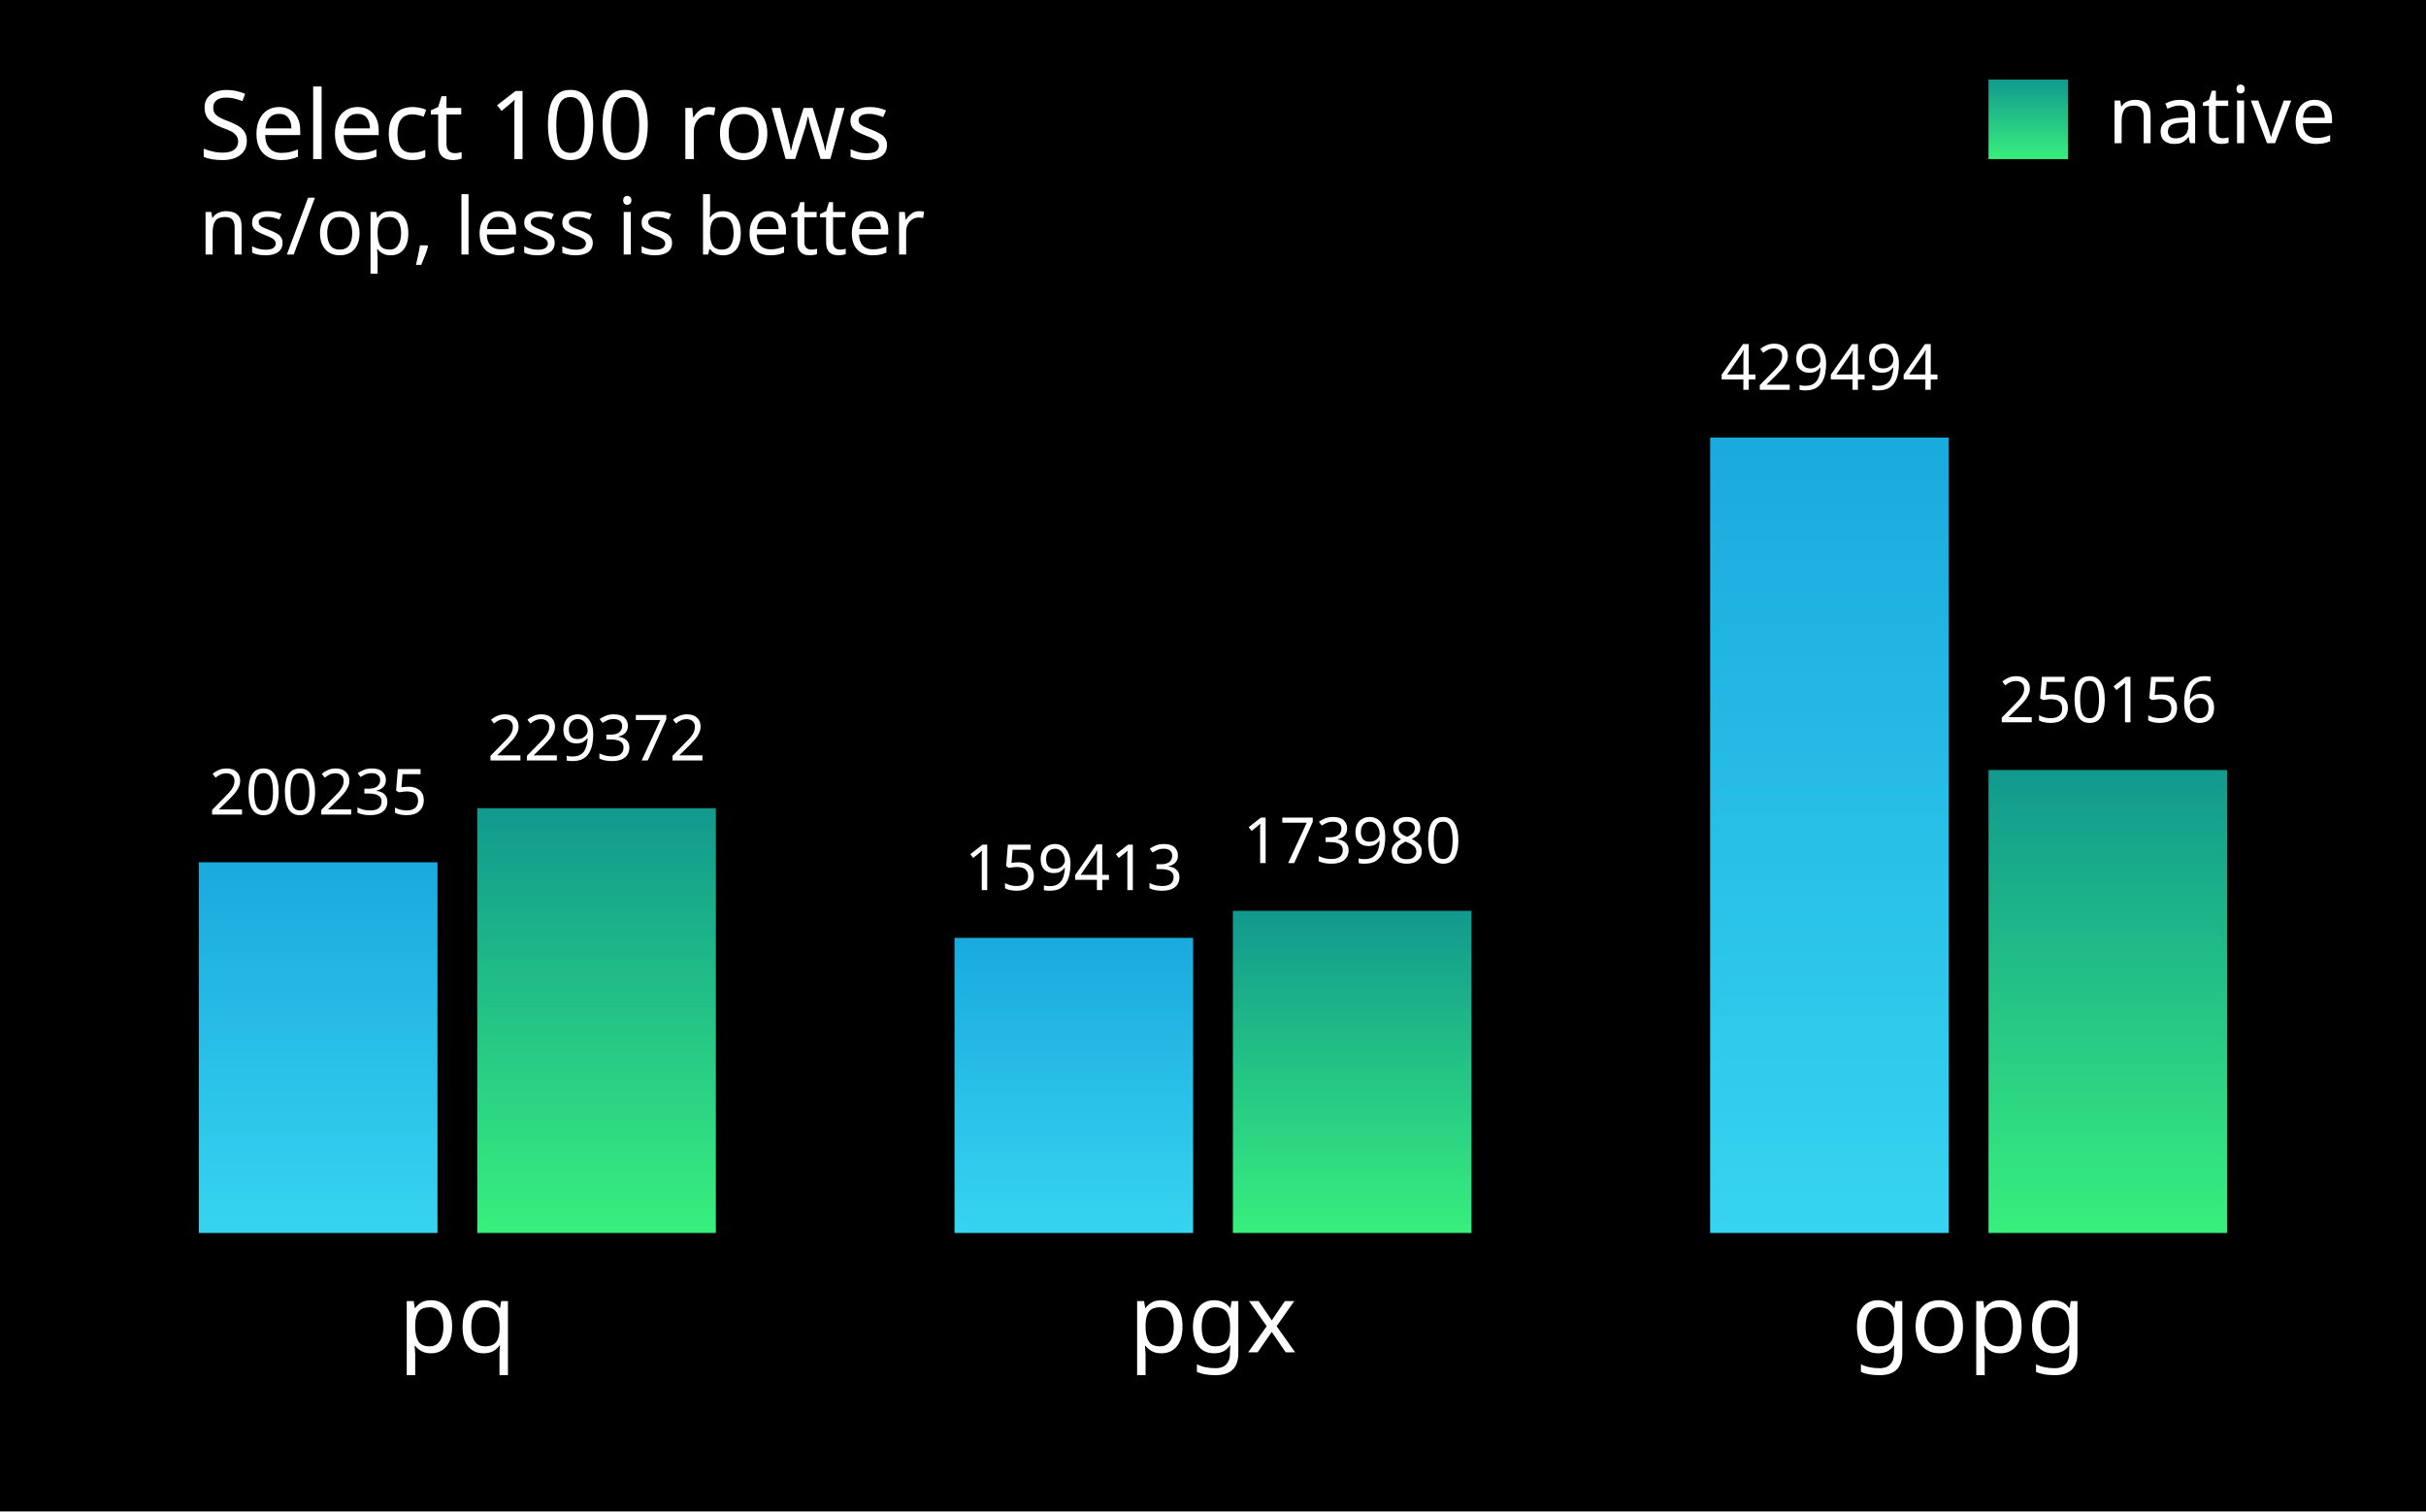
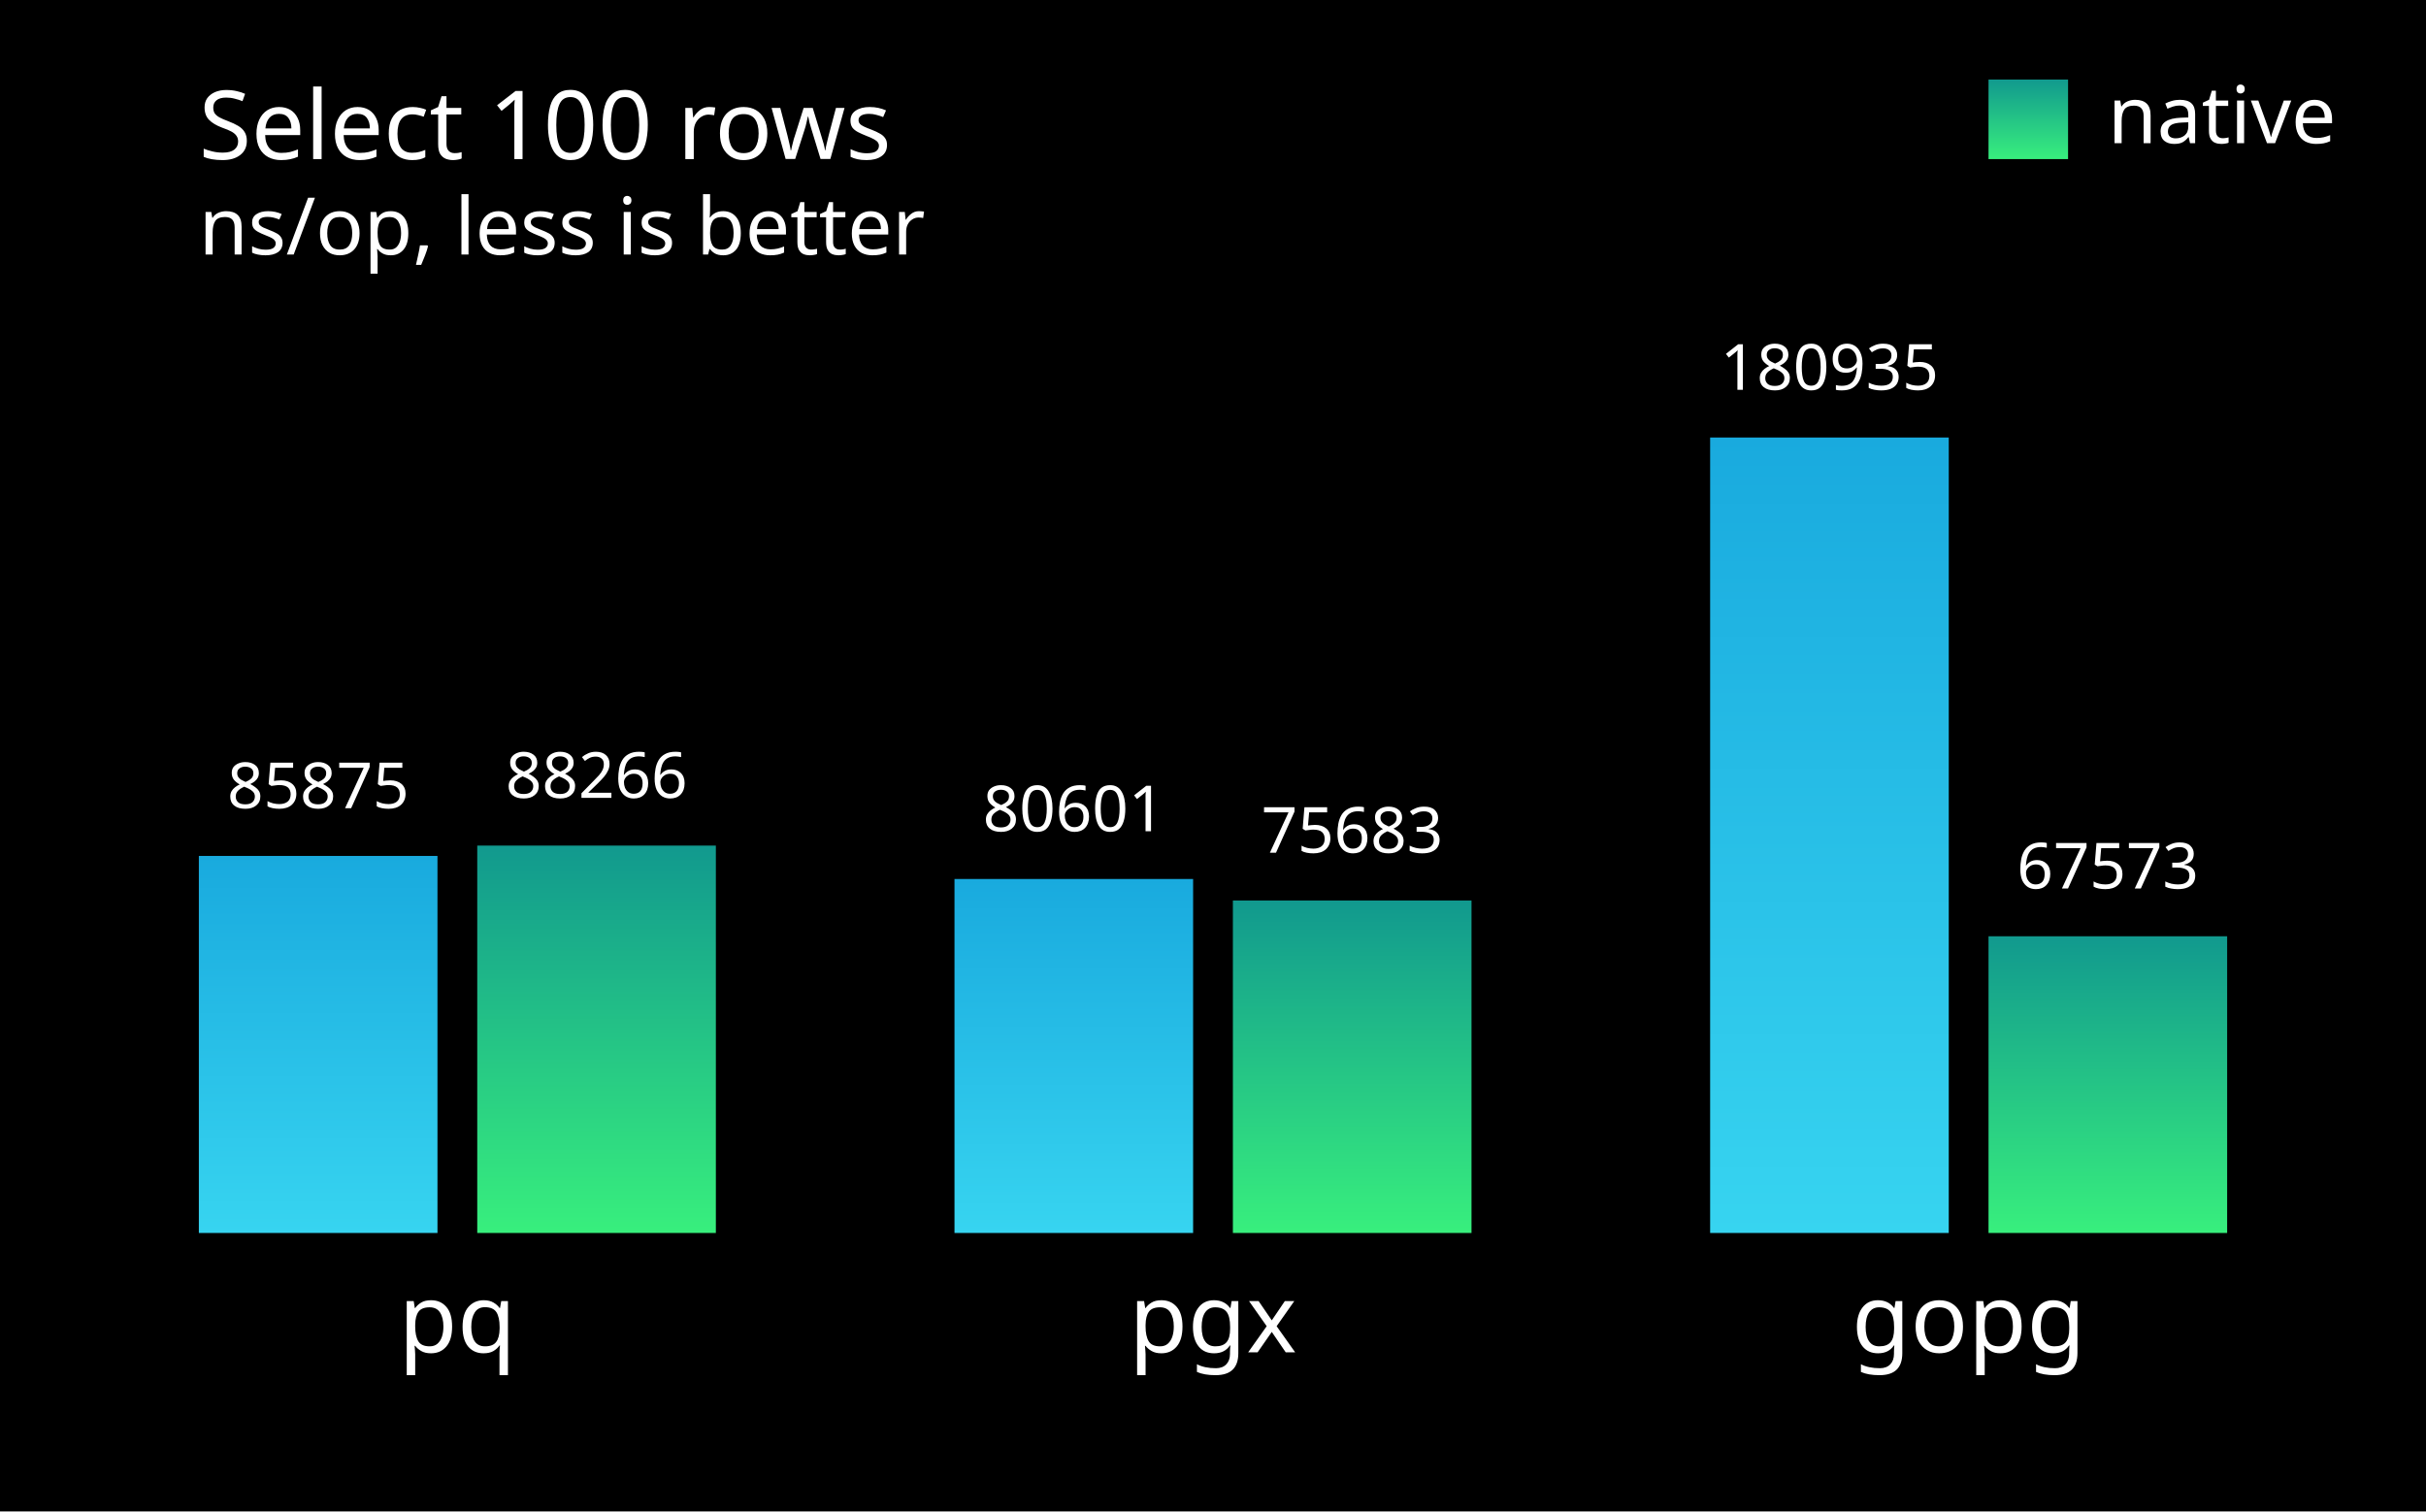
<svg xmlns="http://www.w3.org/2000/svg" x="0" y="0" width="305" height="190" viewBox="0, 0, 305, 190">
  <rect width="100%" height="100%" fill="#000" />
  <defs>
    <linearGradient id="g1" x1="0" x2="0" y1="0" y2="1">
      <stop stop-color="#19aade" offset="0%" />
      <stop stop-color="#37d4f0" offset="100%" />
    </linearGradient>
    <linearGradient id="g2" x1="0" x2="0" y1="0" y2="1">
      <stop stop-color="#11998e" offset="0%" />
      <stop stop-color="#38ef7d" offset="100%" />
    </linearGradient>
  </defs>
  <g>
    <text font-family="sans-serif" font-size="12" x="25" y="20" fill="#fff">Select 100 rows</text>
    <text font-family="sans-serif" font-size="10" x="25" y="32" fill="#fff">ns/op, less is better</text>
  </g>
  <g>
    <rect x="250" y="10" width="10" height="10" fill="url(#g2)" />
    <text font-family="sans-serif" font-size="10" x="265" y="18" fill="#fff">native</text>
  </g>
  <g>
-     <rect x="25" y="108.4" width="30" height="46.6" fill="url(#g1)" />
-     <rect x="60" y="101.6" width="30" height="53.4" fill="url(#g2)" />
+     <rect x="25" y="107.6" width="30" height="47.4" fill="url(#g1)" />
+     <rect x="60" y="106.3" width="30" height="48.7" fill="url(#g2)" />
    <text font-family="sans-serif" font-size="12" text-anchor="middle" x="57.5" y="170" fill="#fff">pq</text>
-     <text font-family="sans-serif" font-size="8" text-anchor="middle" x="40" y="102.4" fill="#fff">200235</text>
-     <text font-family="sans-serif" font-size="8" text-anchor="middle" x="75" y="95.6" fill="#fff">229372</text>
+     <text font-family="sans-serif" font-size="8" text-anchor="middle" x="40" y="101.6" fill="#fff">85875</text>
+     <text font-family="sans-serif" font-size="8" text-anchor="middle" x="75" y="100.3" fill="#fff">88266</text>
  </g>
  <g>
-     <rect x="120" y="117.9" width="30" height="37.1" fill="url(#g1)" />
-     <rect x="155" y="114.5" width="30" height="40.5" fill="url(#g2)" />
+     <rect x="120" y="110.5" width="30" height="44.5" fill="url(#g1)" />
+     <rect x="155" y="113.2" width="30" height="41.8" fill="url(#g2)" />
    <text font-family="sans-serif" font-size="12" text-anchor="middle" x="152.5" y="170" fill="#fff">pgx</text>
-     <text font-family="sans-serif" font-size="8" text-anchor="middle" x="135" y="111.9" fill="#fff">159413</text>
-     <text font-family="sans-serif" font-size="8" text-anchor="middle" x="170" y="108.5" fill="#fff">173980</text>
+     <text font-family="sans-serif" font-size="8" text-anchor="middle" x="135" y="104.5" fill="#fff">80601</text>
+     <text font-family="sans-serif" font-size="8" text-anchor="middle" x="170" y="107.2" fill="#fff">75683</text>
  </g>
  <g>
    <rect x="215" y="55" width="30" height="100" fill="url(#g1)" />
-     <rect x="250" y="96.8" width="30" height="58.2" fill="url(#g2)" />
+     <rect x="250" y="117.7" width="30" height="37.3" fill="url(#g2)" />
    <text font-family="sans-serif" font-size="12" text-anchor="middle" x="247.5" y="170" fill="#fff">gopg</text>
-     <text font-family="sans-serif" font-size="8" text-anchor="middle" x="230" y="49" fill="#fff">429494</text>
-     <text font-family="sans-serif" font-size="8" text-anchor="middle" x="265" y="90.8" fill="#fff">250156</text>
+     <text font-family="sans-serif" font-size="8" text-anchor="middle" x="230" y="49" fill="#fff">180935</text>
+     <text font-family="sans-serif" font-size="8" text-anchor="middle" x="265" y="111.7" fill="#fff">67573</text>
  </g>
</svg>
